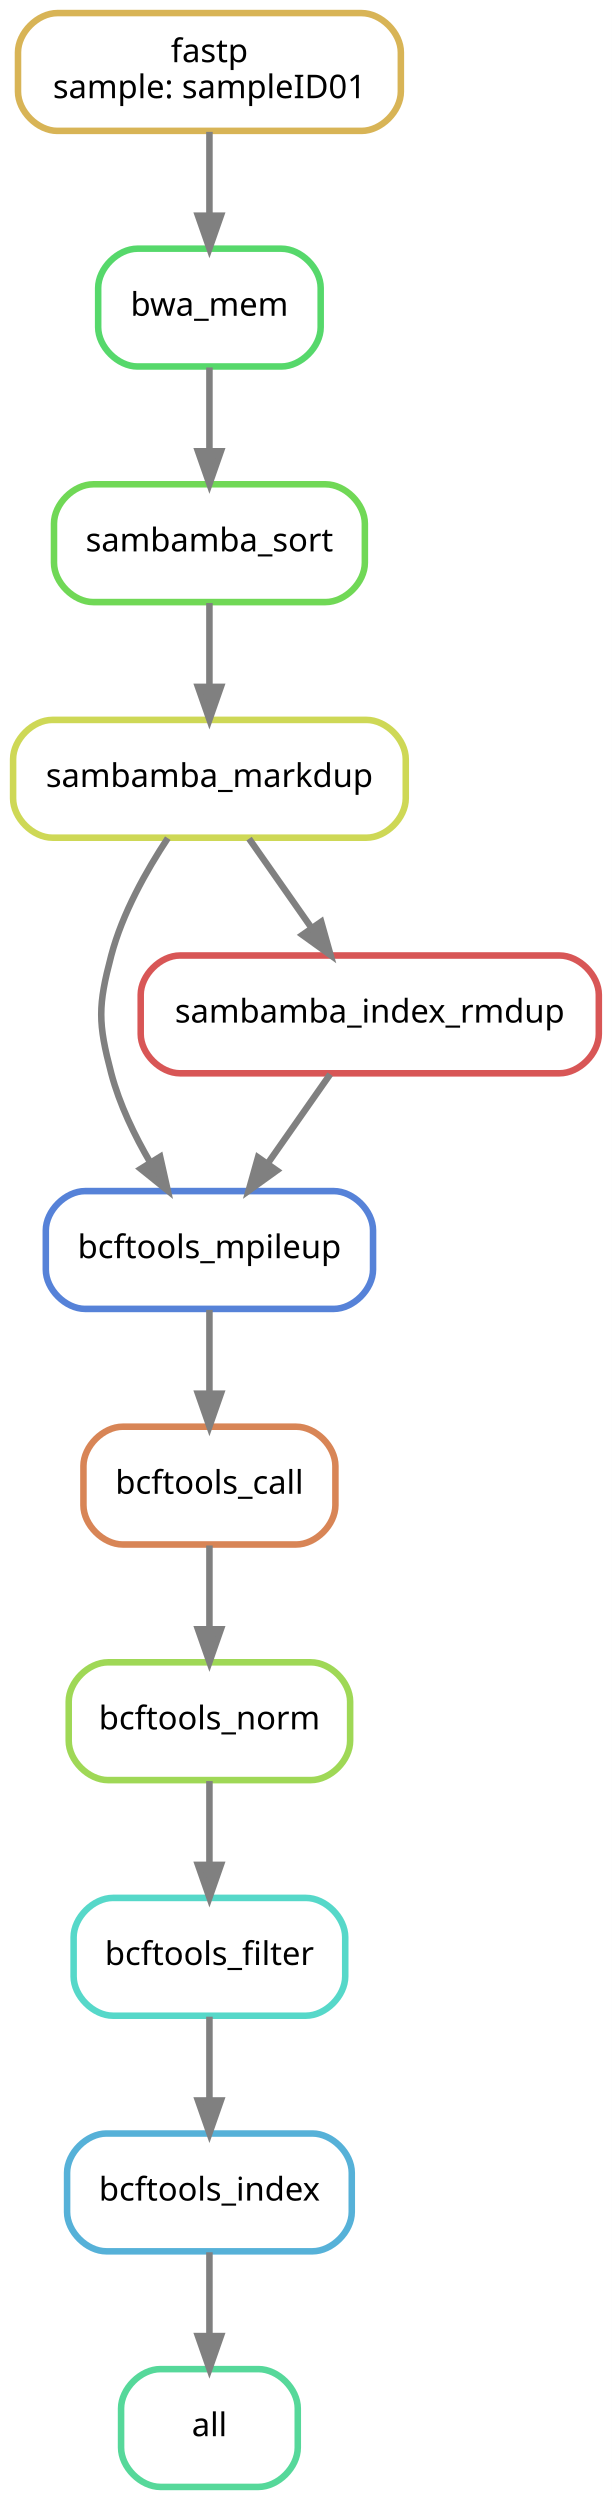
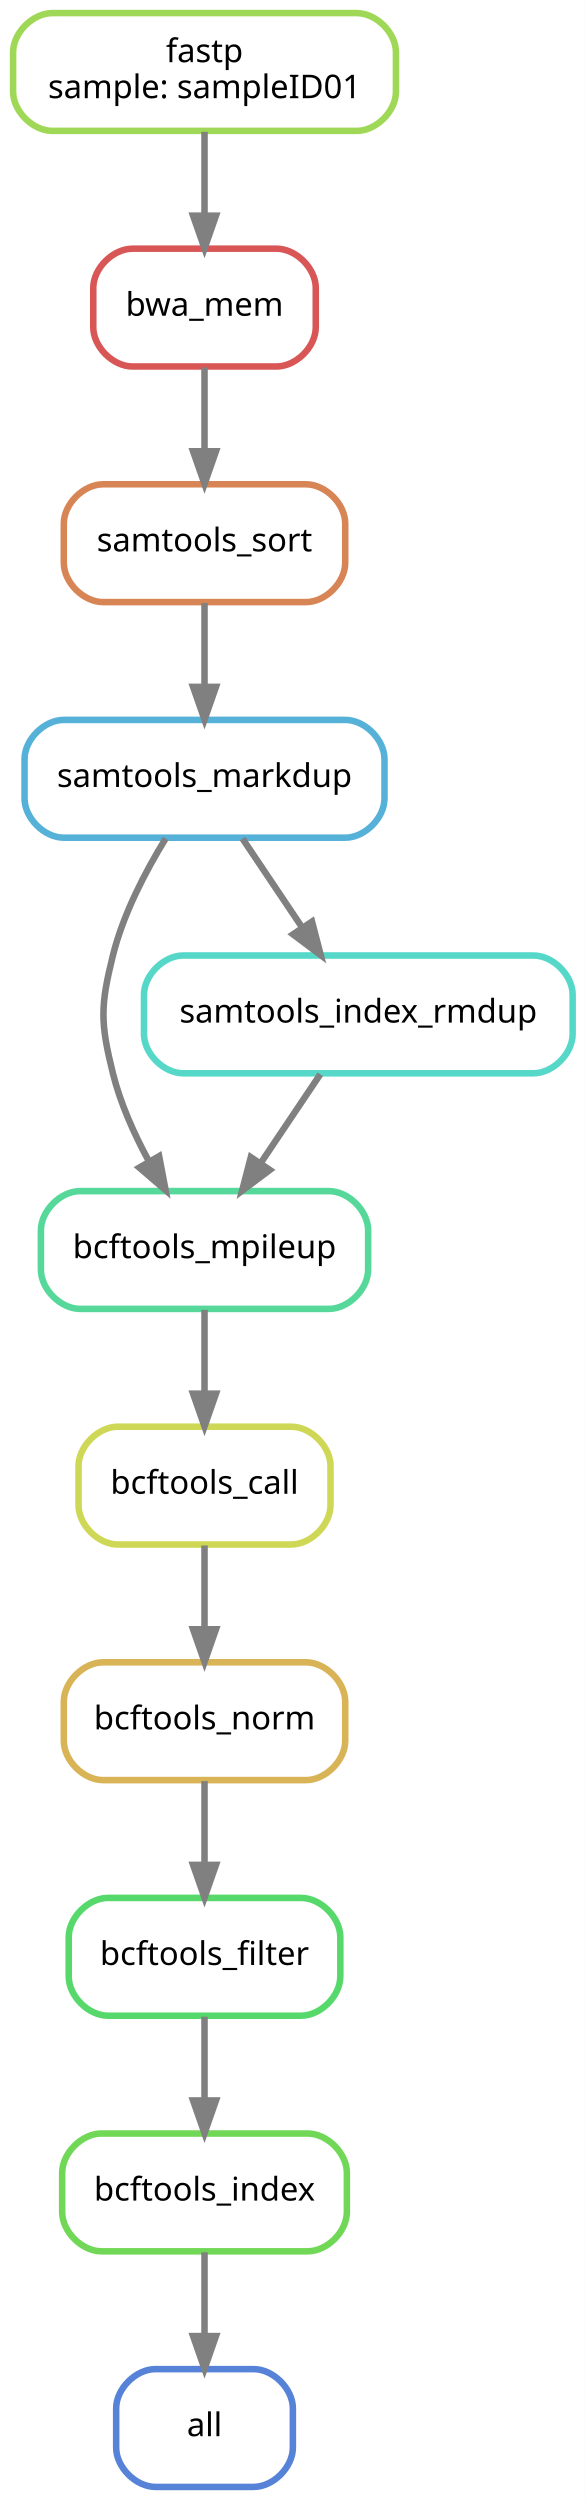
- <svg xmlns="http://www.w3.org/2000/svg" width="187pt" height="764pt" viewBox="0.00 0.00 187.00 764.00">
+ <svg xmlns="http://www.w3.org/2000/svg" width="179pt" height="764pt" viewBox="0.00 0.00 179.00 764.00">
  <g id="graph0" class="graph" transform="scale(1 1) rotate(0) translate(4 760)">
-     <polygon fill="white" stroke="transparent" points="-4,4 -4,-760 183,-760 183,4 -4,4" />
+     <polygon fill="white" stroke="transparent" points="-4,4 -4,-760 175,-760 175,4 -4,4" />
    <g id="node1" class="node">
-       <path fill="none" stroke="#56d89a" stroke-width="2" d="M75,-36C75,-36 45,-36 45,-36 39,-36 33,-30 33,-24 33,-24 33,-12 33,-12 33,-6 39,0 45,0 45,0 75,0 75,0 81,0 87,-6 87,-12 87,-12 87,-24 87,-24 87,-30 81,-36 75,-36" />
-       <text text-anchor="middle" x="60" y="-15.5" font-family="sans" font-size="10.00">all</text>
+       <path fill="none" stroke="#5682d8" stroke-width="2" d="M73.5,-36C73.5,-36 43.5,-36 43.5,-36 37.5,-36 31.5,-30 31.5,-24 31.5,-24 31.5,-12 31.5,-12 31.5,-6 37.5,0 43.5,0 43.5,0 73.5,0 73.5,0 79.5,0 85.5,-6 85.5,-12 85.5,-12 85.5,-24 85.5,-24 85.5,-30 79.5,-36 73.5,-36" />
+       <text text-anchor="middle" x="58.5" y="-15.5" font-family="sans" font-size="10.00">all</text>
    </g>
    <g id="node2" class="node">
-       <path fill="none" stroke="#56b1d8" stroke-width="2" d="M91.5,-108C91.5,-108 28.5,-108 28.5,-108 22.5,-108 16.5,-102 16.5,-96 16.5,-96 16.5,-84 16.5,-84 16.5,-78 22.5,-72 28.5,-72 28.5,-72 91.5,-72 91.5,-72 97.5,-72 103.5,-78 103.5,-84 103.5,-84 103.5,-96 103.5,-96 103.5,-102 97.5,-108 91.5,-108" />
-       <text text-anchor="middle" x="60" y="-87.5" font-family="sans" font-size="10.00">bcftools_index</text>
+       <path fill="none" stroke="#70d856" stroke-width="2" d="M90,-108C90,-108 27,-108 27,-108 21,-108 15,-102 15,-96 15,-96 15,-84 15,-84 15,-78 21,-72 27,-72 27,-72 90,-72 90,-72 96,-72 102,-78 102,-84 102,-84 102,-96 102,-96 102,-102 96,-108 90,-108" />
+       <text text-anchor="middle" x="58.5" y="-87.5" font-family="sans" font-size="10.00">bcftools_index</text>
    </g>
    <g id="edge1" class="edge">
-       <path fill="none" stroke="grey" stroke-width="2" d="M60,-71.7C60,-63.98 60,-54.71 60,-46.11" />
-       <polygon fill="grey" stroke="grey" stroke-width="2" points="63.5,-46.1 60,-36.1 56.5,-46.1 63.5,-46.1" />
+       <path fill="none" stroke="grey" stroke-width="2" d="M58.5,-71.7C58.5,-63.98 58.5,-54.71 58.5,-46.11" />
+       <polygon fill="grey" stroke="grey" stroke-width="2" points="62,-46.1 58.5,-36.1 55,-46.1 62,-46.1" />
    </g>
    <g id="node3" class="node">
-       <path fill="none" stroke="#56d8c9" stroke-width="2" d="M89.5,-180C89.5,-180 30.5,-180 30.5,-180 24.5,-180 18.5,-174 18.5,-168 18.5,-168 18.5,-156 18.5,-156 18.5,-150 24.5,-144 30.5,-144 30.5,-144 89.5,-144 89.5,-144 95.5,-144 101.5,-150 101.5,-156 101.5,-156 101.5,-168 101.5,-168 101.5,-174 95.5,-180 89.5,-180" />
-       <text text-anchor="middle" x="60" y="-159.5" font-family="sans" font-size="10.00">bcftools_filter</text>
+       <path fill="none" stroke="#56d86b" stroke-width="2" d="M88,-180C88,-180 29,-180 29,-180 23,-180 17,-174 17,-168 17,-168 17,-156 17,-156 17,-150 23,-144 29,-144 29,-144 88,-144 88,-144 94,-144 100,-150 100,-156 100,-156 100,-168 100,-168 100,-174 94,-180 88,-180" />
+       <text text-anchor="middle" x="58.5" y="-159.5" font-family="sans" font-size="10.00">bcftools_filter</text>
    </g>
    <g id="edge2" class="edge">
-       <path fill="none" stroke="grey" stroke-width="2" d="M60,-143.7C60,-135.98 60,-126.71 60,-118.11" />
-       <polygon fill="grey" stroke="grey" stroke-width="2" points="63.5,-118.1 60,-108.1 56.5,-118.1 63.5,-118.1" />
+       <path fill="none" stroke="grey" stroke-width="2" d="M58.5,-143.7C58.5,-135.98 58.5,-126.71 58.5,-118.11" />
+       <polygon fill="grey" stroke="grey" stroke-width="2" points="62,-118.1 58.5,-108.1 55,-118.1 62,-118.1" />
    </g>
    <g id="node4" class="node">
-       <path fill="none" stroke="#9fd856" stroke-width="2" d="M91,-252C91,-252 29,-252 29,-252 23,-252 17,-246 17,-240 17,-240 17,-228 17,-228 17,-222 23,-216 29,-216 29,-216 91,-216 91,-216 97,-216 103,-222 103,-228 103,-228 103,-240 103,-240 103,-246 97,-252 91,-252" />
-       <text text-anchor="middle" x="60" y="-231.5" font-family="sans" font-size="10.00">bcftools_norm</text>
+       <path fill="none" stroke="#d8b456" stroke-width="2" d="M89.5,-252C89.5,-252 27.5,-252 27.5,-252 21.5,-252 15.5,-246 15.5,-240 15.5,-240 15.5,-228 15.5,-228 15.5,-222 21.5,-216 27.5,-216 27.5,-216 89.5,-216 89.5,-216 95.5,-216 101.5,-222 101.5,-228 101.5,-228 101.5,-240 101.5,-240 101.5,-246 95.5,-252 89.5,-252" />
+       <text text-anchor="middle" x="58.5" y="-231.5" font-family="sans" font-size="10.00">bcftools_norm</text>
    </g>
    <g id="edge3" class="edge">
-       <path fill="none" stroke="grey" stroke-width="2" d="M60,-215.7C60,-207.98 60,-198.71 60,-190.11" />
-       <polygon fill="grey" stroke="grey" stroke-width="2" points="63.5,-190.1 60,-180.1 56.5,-190.1 63.5,-190.1" />
+       <path fill="none" stroke="grey" stroke-width="2" d="M58.5,-215.7C58.5,-207.98 58.5,-198.71 58.5,-190.11" />
+       <polygon fill="grey" stroke="grey" stroke-width="2" points="62,-190.1 58.5,-180.1 55,-190.1 62,-190.1" />
    </g>
    <g id="node5" class="node">
-       <path fill="none" stroke="#d88556" stroke-width="2" d="M86.5,-324C86.5,-324 33.5,-324 33.5,-324 27.5,-324 21.5,-318 21.5,-312 21.5,-312 21.5,-300 21.5,-300 21.5,-294 27.5,-288 33.5,-288 33.5,-288 86.5,-288 86.5,-288 92.5,-288 98.5,-294 98.5,-300 98.5,-300 98.5,-312 98.5,-312 98.5,-318 92.5,-324 86.5,-324" />
-       <text text-anchor="middle" x="60" y="-303.5" font-family="sans" font-size="10.00">bcftools_call</text>
+       <path fill="none" stroke="#ced856" stroke-width="2" d="M85,-324C85,-324 32,-324 32,-324 26,-324 20,-318 20,-312 20,-312 20,-300 20,-300 20,-294 26,-288 32,-288 32,-288 85,-288 85,-288 91,-288 97,-294 97,-300 97,-300 97,-312 97,-312 97,-318 91,-324 85,-324" />
+       <text text-anchor="middle" x="58.5" y="-303.5" font-family="sans" font-size="10.00">bcftools_call</text>
    </g>
    <g id="edge4" class="edge">
-       <path fill="none" stroke="grey" stroke-width="2" d="M60,-287.7C60,-279.98 60,-270.71 60,-262.11" />
-       <polygon fill="grey" stroke="grey" stroke-width="2" points="63.5,-262.1 60,-252.1 56.5,-262.1 63.5,-262.1" />
+       <path fill="none" stroke="grey" stroke-width="2" d="M58.5,-287.7C58.5,-279.98 58.5,-270.71 58.5,-262.11" />
+       <polygon fill="grey" stroke="grey" stroke-width="2" points="62,-262.1 58.5,-252.1 55,-262.1 62,-262.1" />
    </g>
    <g id="node6" class="node">
-       <path fill="none" stroke="#5682d8" stroke-width="2" d="M98,-396C98,-396 22,-396 22,-396 16,-396 10,-390 10,-384 10,-384 10,-372 10,-372 10,-366 16,-360 22,-360 22,-360 98,-360 98,-360 104,-360 110,-366 110,-372 110,-372 110,-384 110,-384 110,-390 104,-396 98,-396" />
-       <text text-anchor="middle" x="60" y="-375.5" font-family="sans" font-size="10.00">bcftools_mpileup</text>
+       <path fill="none" stroke="#56d89a" stroke-width="2" d="M96.5,-396C96.5,-396 20.5,-396 20.5,-396 14.5,-396 8.5,-390 8.5,-384 8.5,-384 8.5,-372 8.5,-372 8.5,-366 14.5,-360 20.5,-360 20.5,-360 96.5,-360 96.5,-360 102.5,-360 108.5,-366 108.5,-372 108.5,-372 108.5,-384 108.5,-384 108.5,-390 102.5,-396 96.5,-396" />
+       <text text-anchor="middle" x="58.5" y="-375.5" font-family="sans" font-size="10.00">bcftools_mpileup</text>
    </g>
    <g id="edge5" class="edge">
-       <path fill="none" stroke="grey" stroke-width="2" d="M60,-359.7C60,-351.98 60,-342.71 60,-334.11" />
-       <polygon fill="grey" stroke="grey" stroke-width="2" points="63.5,-334.1 60,-324.1 56.5,-334.1 63.5,-334.1" />
+       <path fill="none" stroke="grey" stroke-width="2" d="M58.5,-359.7C58.5,-351.98 58.5,-342.71 58.5,-334.11" />
+       <polygon fill="grey" stroke="grey" stroke-width="2" points="62,-334.1 58.5,-324.1 55,-334.1 62,-334.1" />
    </g>
    <g id="node7" class="node">
-       <path fill="none" stroke="#ced856" stroke-width="2" d="M108,-540C108,-540 12,-540 12,-540 6,-540 0,-534 0,-528 0,-528 0,-516 0,-516 0,-510 6,-504 12,-504 12,-504 108,-504 108,-504 114,-504 120,-510 120,-516 120,-516 120,-528 120,-528 120,-534 114,-540 108,-540" />
-       <text text-anchor="middle" x="60" y="-519.5" font-family="sans" font-size="10.00">sambamba_markdup</text>
+       <path fill="none" stroke="#56b1d8" stroke-width="2" d="M101.5,-540C101.5,-540 15.5,-540 15.5,-540 9.5,-540 3.5,-534 3.5,-528 3.5,-528 3.5,-516 3.5,-516 3.5,-510 9.5,-504 15.5,-504 15.5,-504 101.5,-504 101.5,-504 107.5,-504 113.5,-510 113.5,-516 113.5,-516 113.5,-528 113.5,-528 113.5,-534 107.5,-540 101.5,-540" />
+       <text text-anchor="middle" x="58.5" y="-519.5" font-family="sans" font-size="10.00">samtools_markdup</text>
    </g>
    <g id="edge6" class="edge">
-       <path fill="none" stroke="grey" stroke-width="2" d="M47.27,-503.85C40.71,-493.92 33.39,-480.88 30,-468 25.92,-452.53 25.92,-447.47 30,-432 32.49,-422.54 37.1,-412.99 41.97,-404.66" />
-       <polygon fill="grey" stroke="grey" stroke-width="2" points="44.95,-406.49 47.27,-396.15 39.01,-402.79 44.95,-406.49" />
+       <path fill="none" stroke="grey" stroke-width="2" d="M46.61,-503.72C40.49,-493.76 33.66,-480.73 30.5,-468 26.65,-452.47 26.65,-447.53 30.5,-432 32.79,-422.75 37.03,-413.34 41.52,-405.07" />
+       <polygon fill="grey" stroke="grey" stroke-width="2" points="44.63,-406.68 46.61,-396.28 38.57,-403.17 44.63,-406.68" />
    </g>
    <g id="node11" class="node">
-       <path fill="none" stroke="#d85656" stroke-width="2" d="M167,-468C167,-468 51,-468 51,-468 45,-468 39,-462 39,-456 39,-456 39,-444 39,-444 39,-438 45,-432 51,-432 51,-432 167,-432 167,-432 173,-432 179,-438 179,-444 179,-444 179,-456 179,-456 179,-462 173,-468 167,-468" />
-       <text text-anchor="middle" x="109" y="-447.5" font-family="sans" font-size="10.00">sambamba_index_rmdup</text>
+       <path fill="none" stroke="#56d8c9" stroke-width="2" d="M159,-468C159,-468 52,-468 52,-468 46,-468 40,-462 40,-456 40,-456 40,-444 40,-444 40,-438 46,-432 52,-432 52,-432 159,-432 159,-432 165,-432 171,-438 171,-444 171,-444 171,-456 171,-456 171,-462 165,-468 159,-468" />
+       <text text-anchor="middle" x="105.5" y="-447.5" font-family="sans" font-size="10.00">samtools_index_rmdup</text>
    </g>
    <g id="edge11" class="edge">
-       <path fill="none" stroke="grey" stroke-width="2" d="M72.11,-503.7C77.87,-495.47 84.86,-485.48 91.21,-476.42" />
-       <polygon fill="grey" stroke="grey" stroke-width="2" points="94.16,-478.3 97.03,-468.1 88.42,-474.29 94.16,-478.3" />
+       <path fill="none" stroke="grey" stroke-width="2" d="M70.12,-503.7C75.64,-495.47 82.35,-485.48 88.43,-476.42" />
+       <polygon fill="grey" stroke="grey" stroke-width="2" points="91.35,-478.36 94.02,-468.1 85.54,-474.46 91.35,-478.36" />
    </g>
    <g id="node8" class="node">
-       <path fill="none" stroke="#70d856" stroke-width="2" d="M95.5,-612C95.5,-612 24.5,-612 24.5,-612 18.5,-612 12.5,-606 12.5,-600 12.5,-600 12.5,-588 12.5,-588 12.5,-582 18.5,-576 24.5,-576 24.5,-576 95.5,-576 95.5,-576 101.5,-576 107.5,-582 107.5,-588 107.5,-588 107.5,-600 107.5,-600 107.5,-606 101.5,-612 95.5,-612" />
-       <text text-anchor="middle" x="60" y="-591.5" font-family="sans" font-size="10.00">sambamba_sort</text>
+       <path fill="none" stroke="#d88556" stroke-width="2" d="M89.5,-612C89.5,-612 27.5,-612 27.5,-612 21.5,-612 15.5,-606 15.5,-600 15.5,-600 15.5,-588 15.5,-588 15.5,-582 21.5,-576 27.5,-576 27.5,-576 89.5,-576 89.5,-576 95.5,-576 101.5,-582 101.5,-588 101.5,-588 101.5,-600 101.5,-600 101.5,-606 95.5,-612 89.5,-612" />
+       <text text-anchor="middle" x="58.5" y="-591.5" font-family="sans" font-size="10.00">samtools_sort</text>
    </g>
    <g id="edge8" class="edge">
-       <path fill="none" stroke="grey" stroke-width="2" d="M60,-575.7C60,-567.98 60,-558.71 60,-550.11" />
-       <polygon fill="grey" stroke="grey" stroke-width="2" points="63.5,-550.1 60,-540.1 56.5,-550.1 63.5,-550.1" />
+       <path fill="none" stroke="grey" stroke-width="2" d="M58.5,-575.7C58.5,-567.98 58.5,-558.71 58.5,-550.11" />
+       <polygon fill="grey" stroke="grey" stroke-width="2" points="62,-550.1 58.5,-540.1 55,-550.1 62,-550.1" />
    </g>
    <g id="node9" class="node">
-       <path fill="none" stroke="#56d86b" stroke-width="2" d="M82,-684C82,-684 38,-684 38,-684 32,-684 26,-678 26,-672 26,-672 26,-660 26,-660 26,-654 32,-648 38,-648 38,-648 82,-648 82,-648 88,-648 94,-654 94,-660 94,-660 94,-672 94,-672 94,-678 88,-684 82,-684" />
-       <text text-anchor="middle" x="60" y="-663.5" font-family="sans" font-size="10.00">bwa_mem</text>
+       <path fill="none" stroke="#d85656" stroke-width="2" d="M80.5,-684C80.5,-684 36.5,-684 36.5,-684 30.5,-684 24.5,-678 24.5,-672 24.5,-672 24.5,-660 24.5,-660 24.5,-654 30.5,-648 36.5,-648 36.5,-648 80.5,-648 80.5,-648 86.5,-648 92.5,-654 92.5,-660 92.5,-660 92.5,-672 92.5,-672 92.5,-678 86.5,-684 80.5,-684" />
+       <text text-anchor="middle" x="58.5" y="-663.5" font-family="sans" font-size="10.00">bwa_mem</text>
    </g>
    <g id="edge9" class="edge">
-       <path fill="none" stroke="grey" stroke-width="2" d="M60,-647.7C60,-639.98 60,-630.71 60,-622.11" />
-       <polygon fill="grey" stroke="grey" stroke-width="2" points="63.5,-622.1 60,-612.1 56.5,-622.1 63.5,-622.1" />
+       <path fill="none" stroke="grey" stroke-width="2" d="M58.5,-647.7C58.5,-639.98 58.5,-630.71 58.5,-622.11" />
+       <polygon fill="grey" stroke="grey" stroke-width="2" points="62,-622.1 58.5,-612.1 55,-622.1 62,-622.1" />
    </g>
    <g id="node10" class="node">
-       <path fill="none" stroke="#d8b456" stroke-width="2" d="M106.5,-756C106.5,-756 13.5,-756 13.5,-756 7.5,-756 1.5,-750 1.5,-744 1.5,-744 1.5,-732 1.5,-732 1.5,-726 7.5,-720 13.5,-720 13.5,-720 106.5,-720 106.5,-720 112.5,-720 118.5,-726 118.5,-732 118.5,-732 118.5,-744 118.5,-744 118.5,-750 112.5,-756 106.5,-756" />
-       <text text-anchor="middle" x="60" y="-741" font-family="sans" font-size="10.00">fastp</text>
-       <text text-anchor="middle" x="60" y="-730" font-family="sans" font-size="10.00">sample: sampleID01</text>
+       <path fill="none" stroke="#9fd856" stroke-width="2" d="M105,-756C105,-756 12,-756 12,-756 6,-756 0,-750 0,-744 0,-744 0,-732 0,-732 0,-726 6,-720 12,-720 12,-720 105,-720 105,-720 111,-720 117,-726 117,-732 117,-732 117,-744 117,-744 117,-750 111,-756 105,-756" />
+       <text text-anchor="middle" x="58.5" y="-741" font-family="sans" font-size="10.00">fastp</text>
+       <text text-anchor="middle" x="58.5" y="-730" font-family="sans" font-size="10.00">sample: sampleID01</text>
    </g>
    <g id="edge10" class="edge">
-       <path fill="none" stroke="grey" stroke-width="2" d="M60,-719.7C60,-711.98 60,-702.71 60,-694.11" />
-       <polygon fill="grey" stroke="grey" stroke-width="2" points="63.5,-694.1 60,-684.1 56.5,-694.1 63.5,-694.1" />
+       <path fill="none" stroke="grey" stroke-width="2" d="M58.5,-719.7C58.5,-711.98 58.5,-702.71 58.5,-694.11" />
+       <polygon fill="grey" stroke="grey" stroke-width="2" points="62,-694.1 58.5,-684.1 55,-694.1 62,-694.1" />
    </g>
    <g id="edge7" class="edge">
-       <path fill="none" stroke="grey" stroke-width="2" d="M96.89,-431.7C91.13,-423.47 84.14,-413.48 77.79,-404.42" />
-       <polygon fill="grey" stroke="grey" stroke-width="2" points="80.58,-402.29 71.97,-396.1 74.84,-406.3 80.58,-402.29" />
+       <path fill="none" stroke="grey" stroke-width="2" d="M93.88,-431.7C88.36,-423.47 81.65,-413.48 75.57,-404.42" />
+       <polygon fill="grey" stroke="grey" stroke-width="2" points="78.46,-402.46 69.98,-396.1 72.65,-406.36 78.46,-402.46" />
    </g>
  </g>
</svg>
